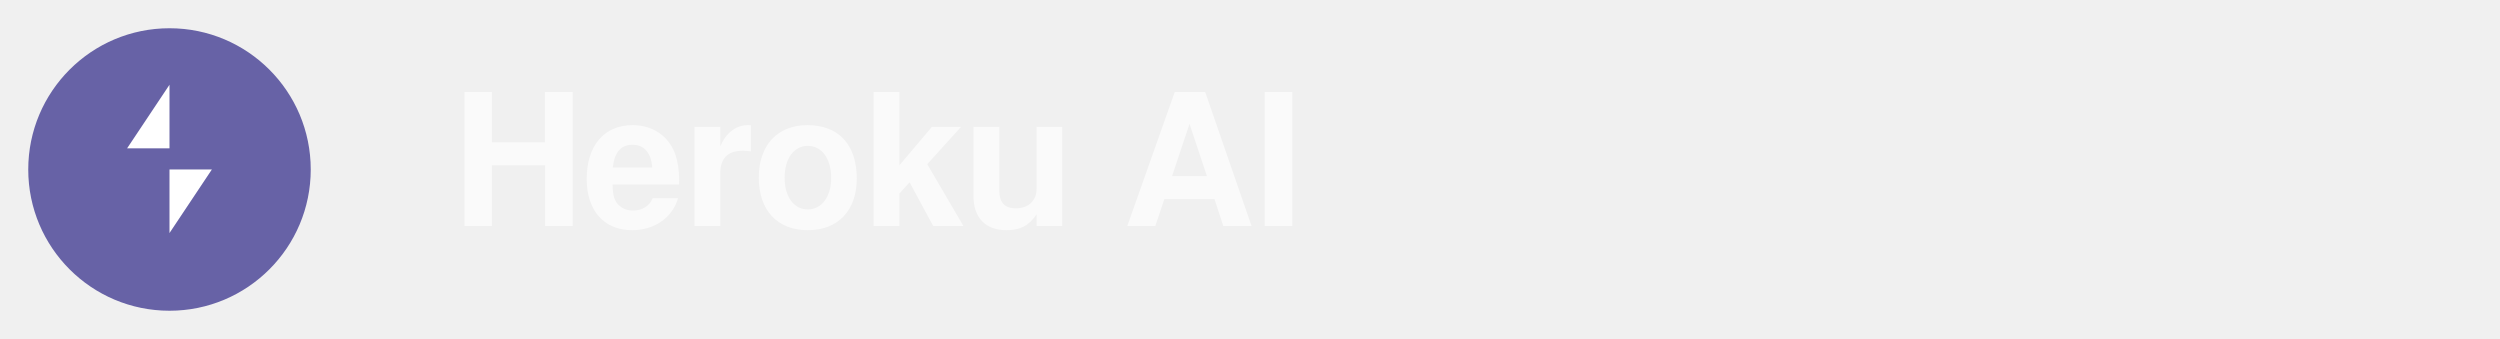
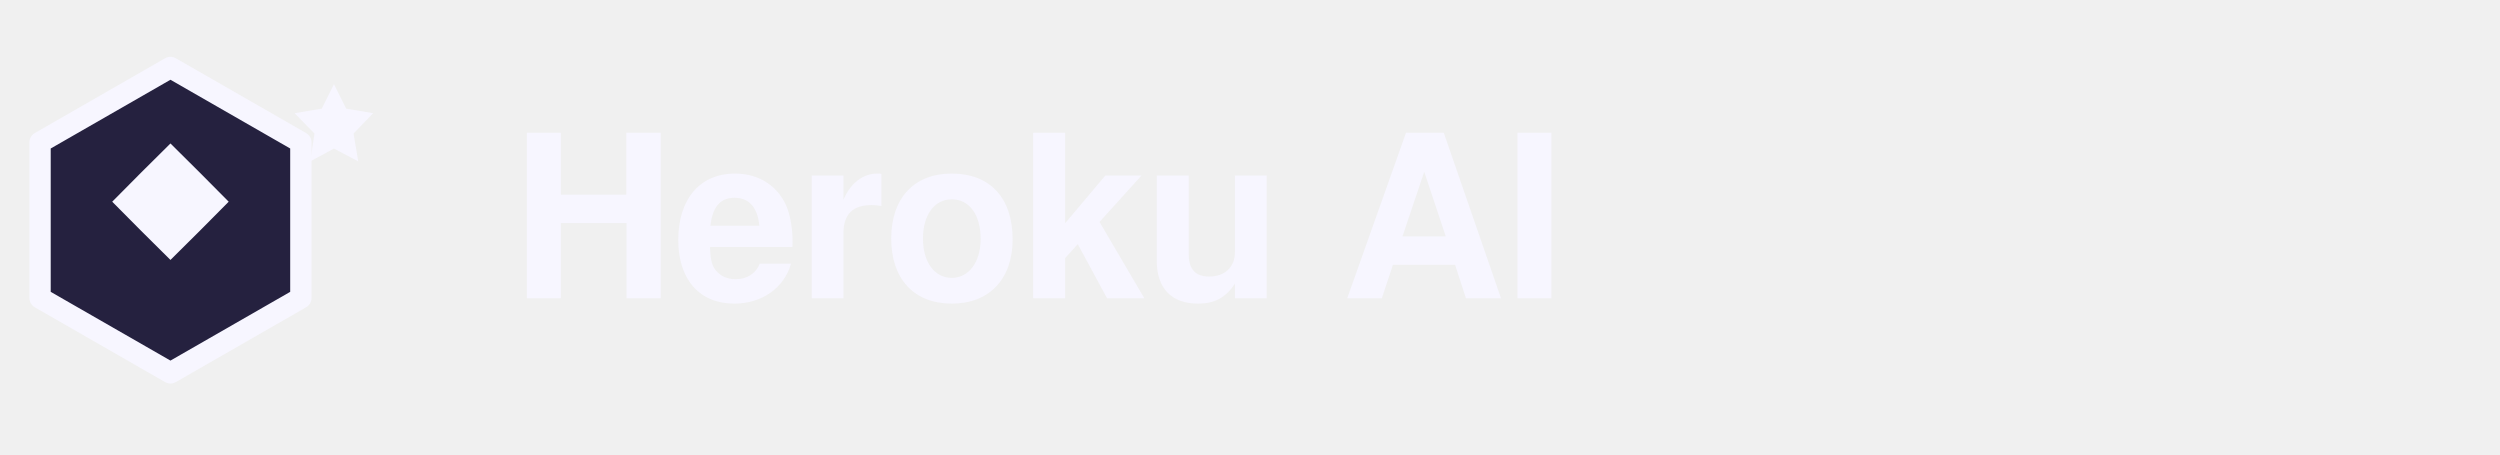
- <svg xmlns="http://www.w3.org/2000/svg" width="177" height="24" viewBox="0 0 177 24" fill="none">
-   <g transform="translate(0, 0)">
-     <circle cx="12" cy="12" r="10" fill="#6762A6" />
-     <path d="M12 6l-3 4.5h3v6l3-4.5h-3V6z" fill="white" />
+ <svg xmlns="http://www.w3.org/2000/svg" width="176" height="32" viewBox="0 0 176 32" fill="none">
+   <g transform="translate(0 4)">
+     <path d="M12 0.75l9.18 5.27v10.96L12 22.25 2.82 16.98V6.02L12 0.75z" fill="#25213F" stroke="#F7F6FF" stroke-width="1.5" stroke-linejoin="round" />
+     <path d="M12 6.1c1.66 1.64 2.46 2.44 4.1 4.1-1.64 1.66-2.44 2.46-4.1 4.1-1.66-1.64-2.46-2.44-4.1-4.1 1.64-1.66 2.44-2.46 4.1-4.1z" fill="#F7F6FF" />
+     <path d="M22.65 3.65l0.86-1.72 0.86 1.72 1.9 0.32-1.38 1.43 0.33 1.96-1.71-0.9-1.67 0.9 0.3-1.96-1.4-1.43 1.91-0.32z" fill="#F7F6FF" />
  </g>
-   <text x="32" y="16" font-family="-apple-system, BlinkMacSystemFont, 'Segoe UI', Helvetica, Arial, sans-serif" font-size="13" font-weight="600" fill="#FAFAFA" letter-spacing="-0.01em">
-     Heroku AI
-   </text>
+   <text x="36" y="21" font-family="-apple-system, BlinkMacSystemFont, 'Segoe UI', Helvetica, Arial, sans-serif" font-size="16" font-weight="600" letter-spacing="-0.01em" fill="#F7F6FF">Heroku AI</text>
</svg>
